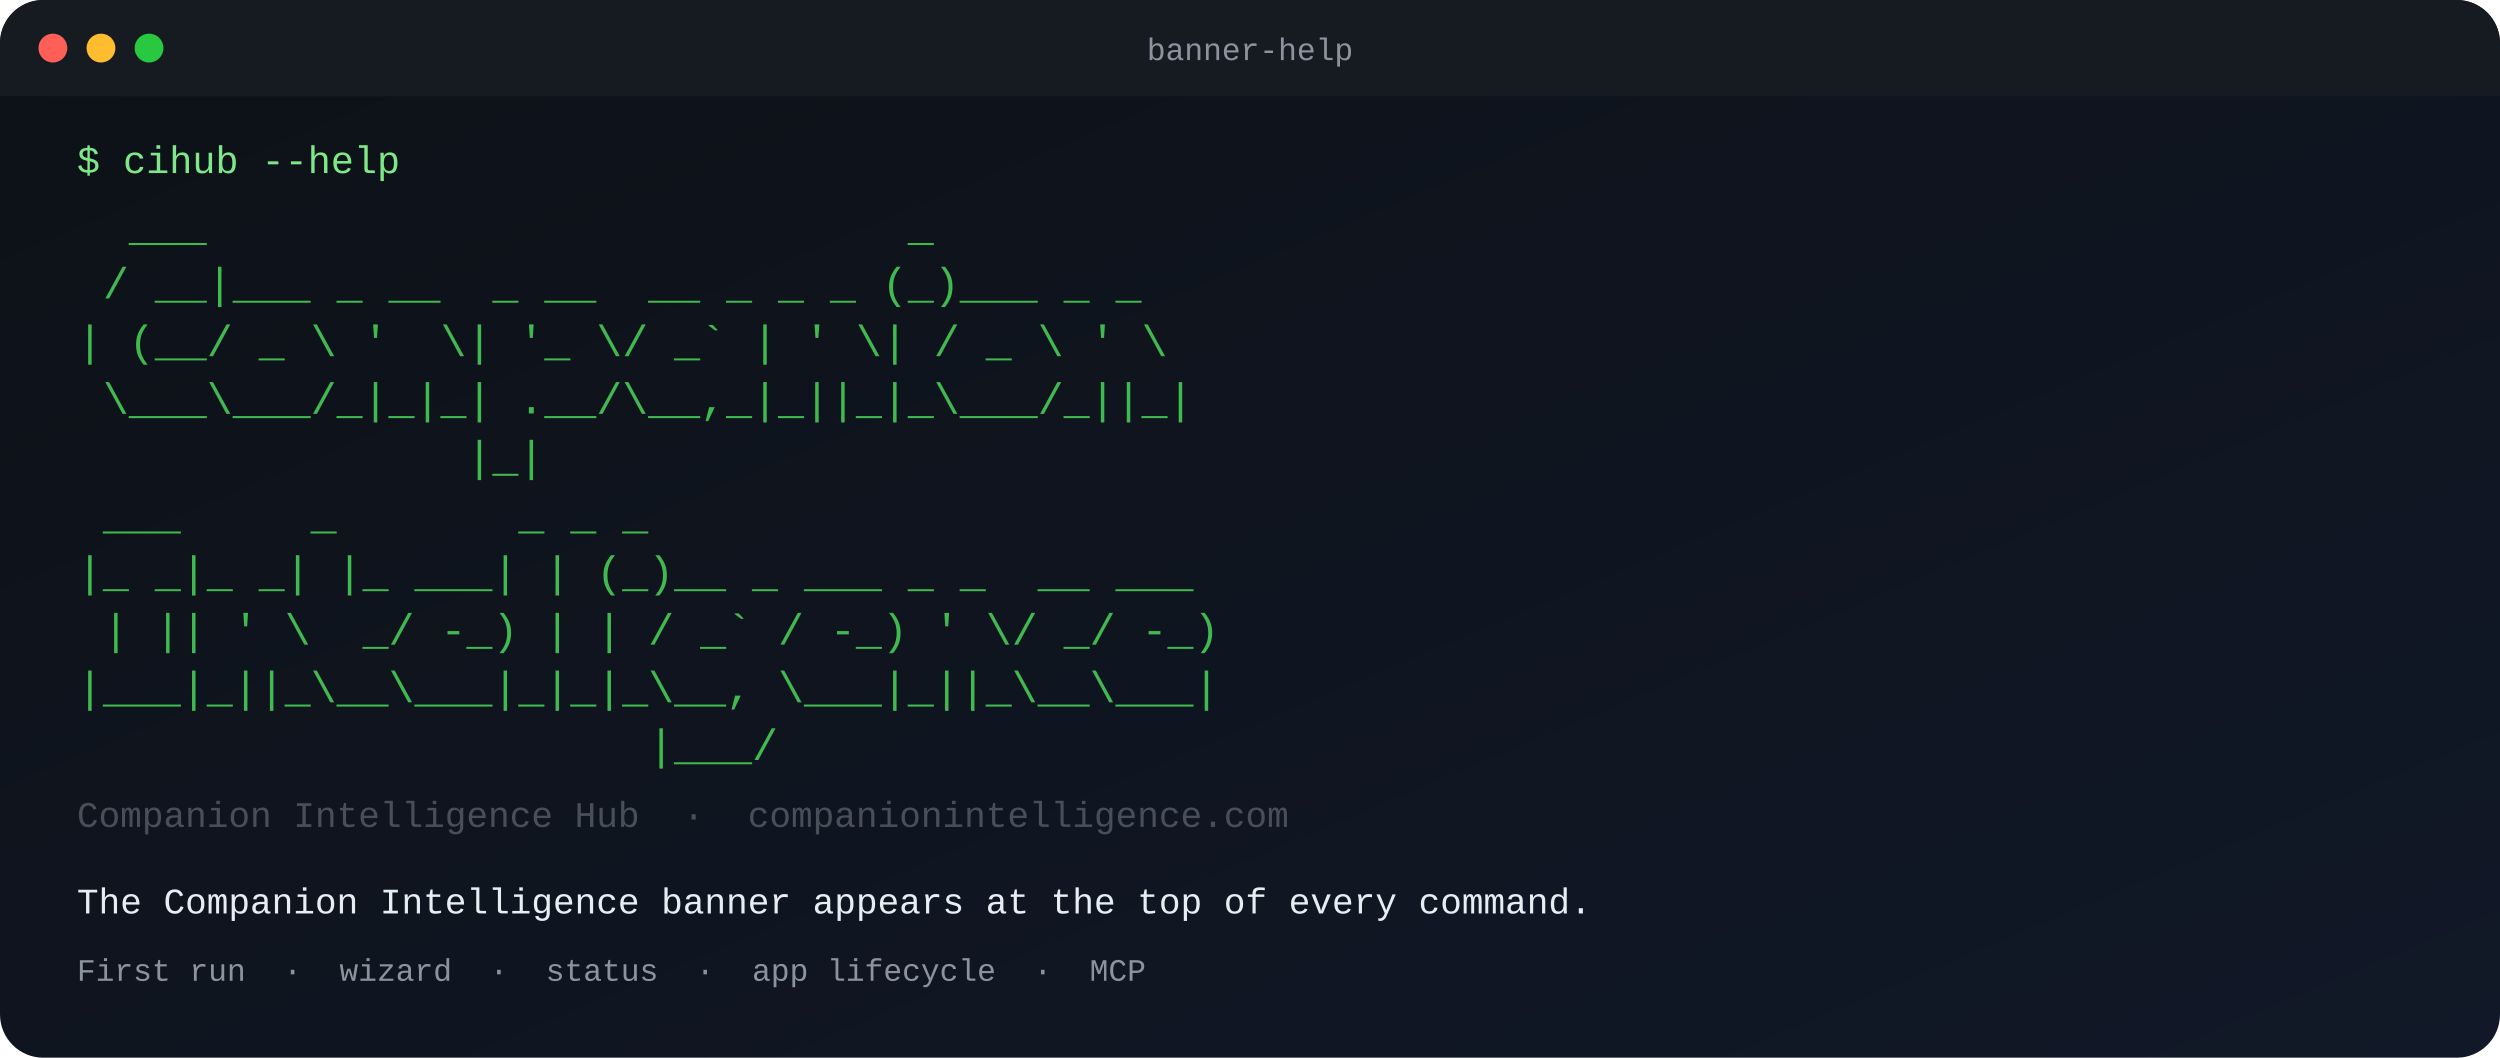
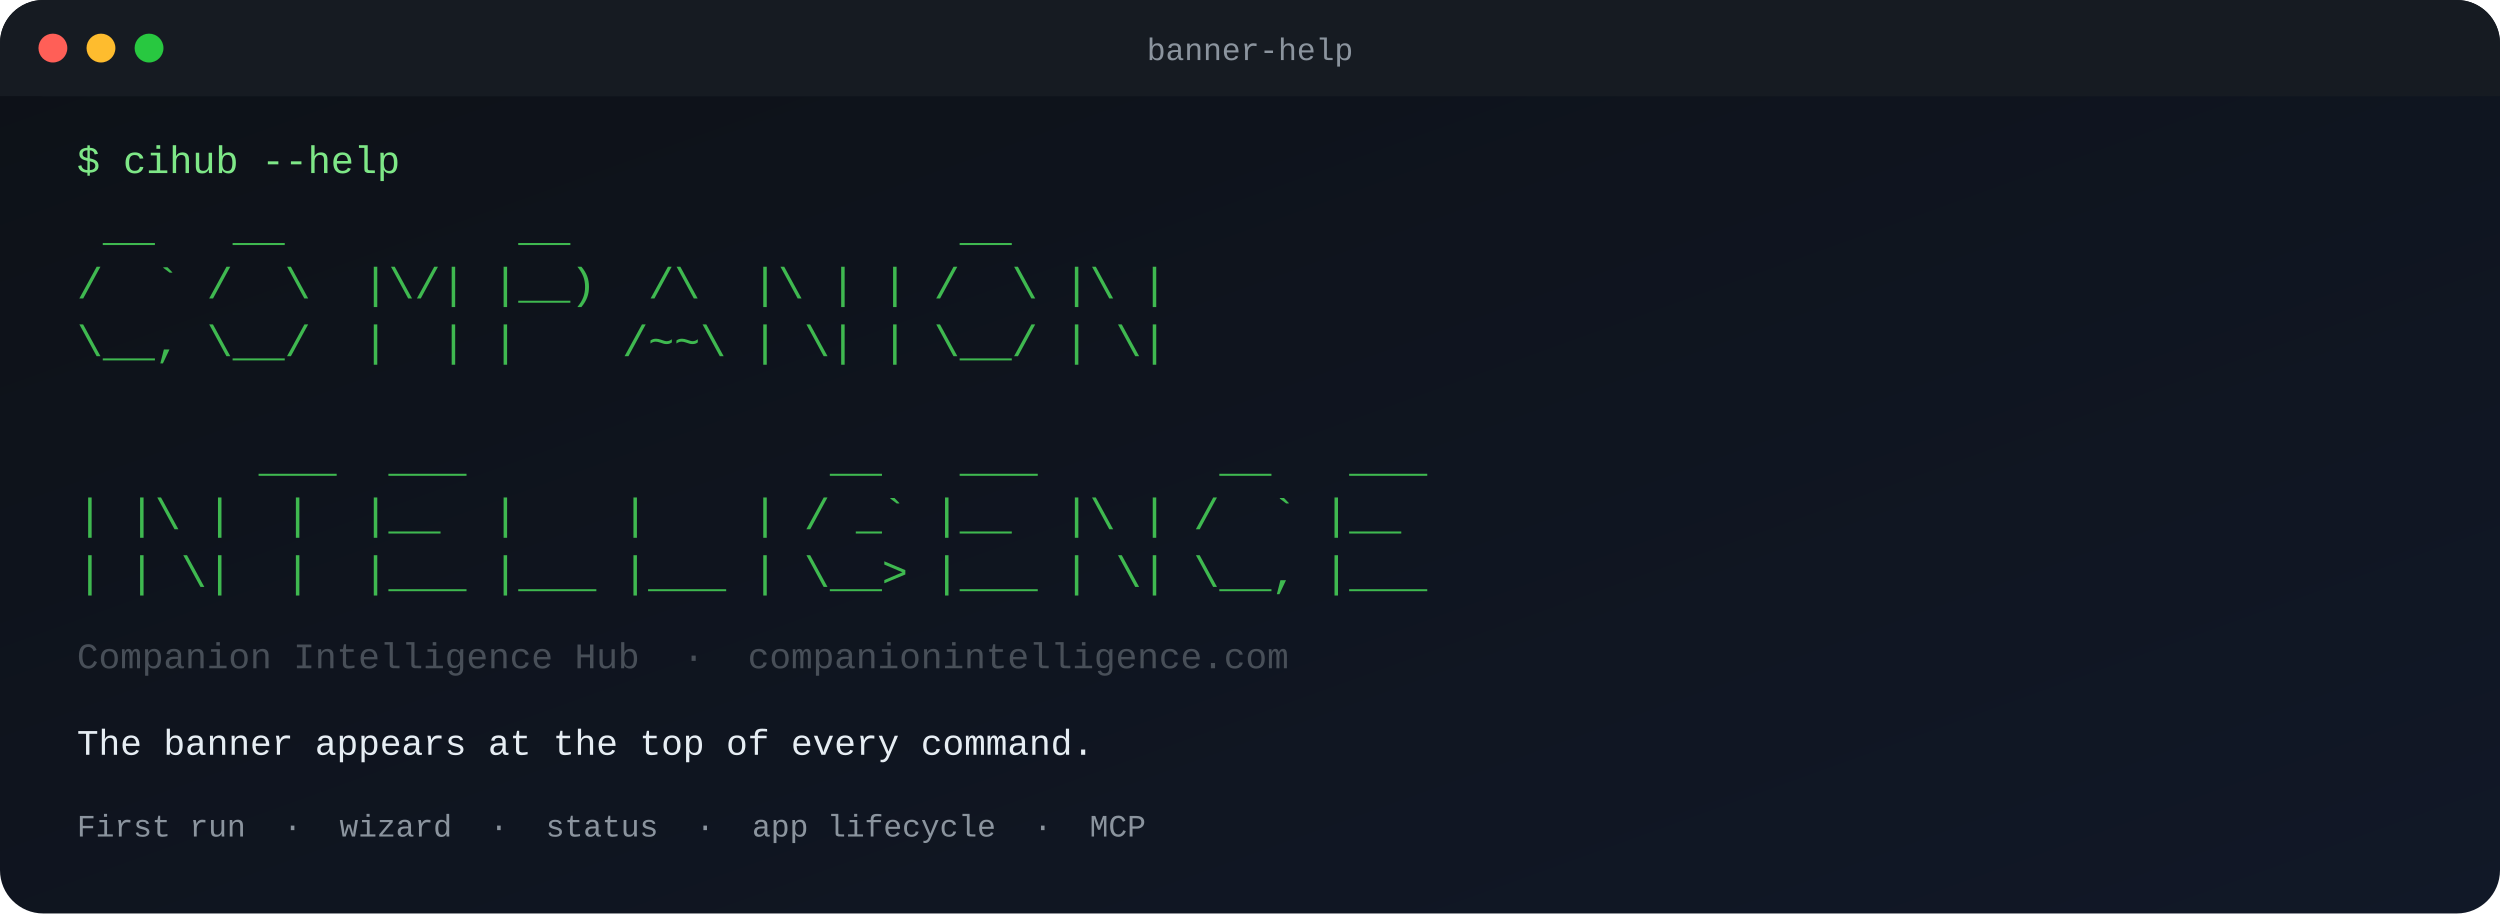
- <svg xmlns="http://www.w3.org/2000/svg" width="1040" height="440" viewBox="0 0 1040 440" role="img" aria-labelledby="title desc">
+ <svg xmlns="http://www.w3.org/2000/svg" width="1040" height="380" viewBox="0 0 1040 380" role="img" aria-labelledby="title desc">
  <defs>
    <linearGradient id="bg" x1="0" y1="0" x2="1" y2="1">
      <stop offset="0%" stop-color="#0d1117" />
      <stop offset="100%" stop-color="#111827" />
    </linearGradient>
  </defs>
-   <rect width="1040" height="440" rx="18" fill="url(#bg)" />
+   <rect width="1040" height="380" rx="18" fill="url(#bg)" />
  <rect x="0" y="0" width="1040" height="40" rx="18" fill="#161b22" />
  <rect x="0" y="22" width="1040" height="18" fill="#161b22" />
  <circle cx="22" cy="20" r="6" fill="#ff5f57" />
  <circle cx="42" cy="20" r="6" fill="#febc2e" />
  <circle cx="62" cy="20" r="6" fill="#28c840" />
  <text x="520" y="25" text-anchor="middle" fill="#8b949e" font-size="13" font-family="ui-monospace, SFMono-Regular, Menlo, Monaco, Consolas, Liberation Mono, monospace">banner-help</text>
  <g font-family="ui-monospace, SFMono-Regular, Menlo, Monaco, Consolas, Liberation Mono, monospace" xml:space="preserve">
    <text x="32" y="72" fill="#7ee787" font-size="16">$ cihub --help</text>
-     <text x="32" y="100" fill="#3fb950" font-size="18">  ___                           _          </text>
-     <text x="32" y="124" fill="#3fb950" font-size="18"> / __|___ _ __  _ __  __ _ _ _ (_)___ _ _  </text>
-     <text x="32" y="148" fill="#3fb950" font-size="18">| (__/ _ \ '  \| '_ \/ _` | ' \| / _ \ ' \ </text>
-     <text x="32" y="172" fill="#3fb950" font-size="18"> \___\___/_|_|_| .__/\__,_|_||_|_\___/_||_|</text>
-     <text x="32" y="196" fill="#3fb950" font-size="18">               |_|                         </text>
-     <text x="32" y="220" fill="#3fb950" font-size="18"> ___     _       _ _ _                      </text>
-     <text x="32" y="244" fill="#3fb950" font-size="18">|_ _|_ _| |_ ___| | (_)__ _ ___ _ _  __ ___ </text>
-     <text x="32" y="268" fill="#3fb950" font-size="18"> | || ' \  _/ -_) | | / _` / -_) ' \/ _/ -_)</text>
-     <text x="32" y="292" fill="#3fb950" font-size="18">|___|_||_\__\___|_|_|_\__, \___|_||_\__\___|</text>
-     <text x="32" y="316" fill="#3fb950" font-size="18">                      |___/                 </text>
-     <text x="32" y="344" fill="#484f58" font-size="15">Companion Intelligence Hub  ·  companionintelligence.com</text>
-     <text x="32" y="380" fill="#e6edf3" font-size="15">The Companion Intelligence banner appears at the top of every command.</text>
-     <text x="32" y="408" fill="#8b949e" font-size="13">First run  ·  wizard  ·  status  ·  app lifecycle  ·  MCP</text>
+     <text x="32" y="100" fill="#3fb950" font-size="18"> __   __         __               __                 </text>
+     <text x="32" y="124" fill="#3fb950" font-size="18">/  ` /  \  |\/| |__)  /\  |\ | | /  \ |\ |           </text>
+     <text x="32" y="148" fill="#3fb950" font-size="18">\__, \__/  |  | |    /~~\ | \| | \__/ | \|           </text>
+     <text x="32" y="172" fill="#0d1117" font-size="18">                                                     </text>
+     <text x="32" y="196" fill="#3fb950" font-size="18">       ___  ___              __   ___       __   ___ </text>
+     <text x="32" y="220" fill="#3fb950" font-size="18">| |\ |  |  |__  |    |    | / _` |__  |\ | /  ` |__  </text>
+     <text x="32" y="244" fill="#3fb950" font-size="18">| | \|  |  |___ |___ |___ | \__&gt; |___ | \| \__, |___</text>
+     <text x="32" y="278" fill="#484f58" font-size="15">Companion Intelligence Hub  ·  companionintelligence.com</text>
+     <text x="32" y="314" fill="#e6edf3" font-size="15">The banner appears at the top of every command.</text>
+     <text x="32" y="348" fill="#8b949e" font-size="13">First run  ·  wizard  ·  status  ·  app lifecycle  ·  MCP</text>
  </g>
</svg>
